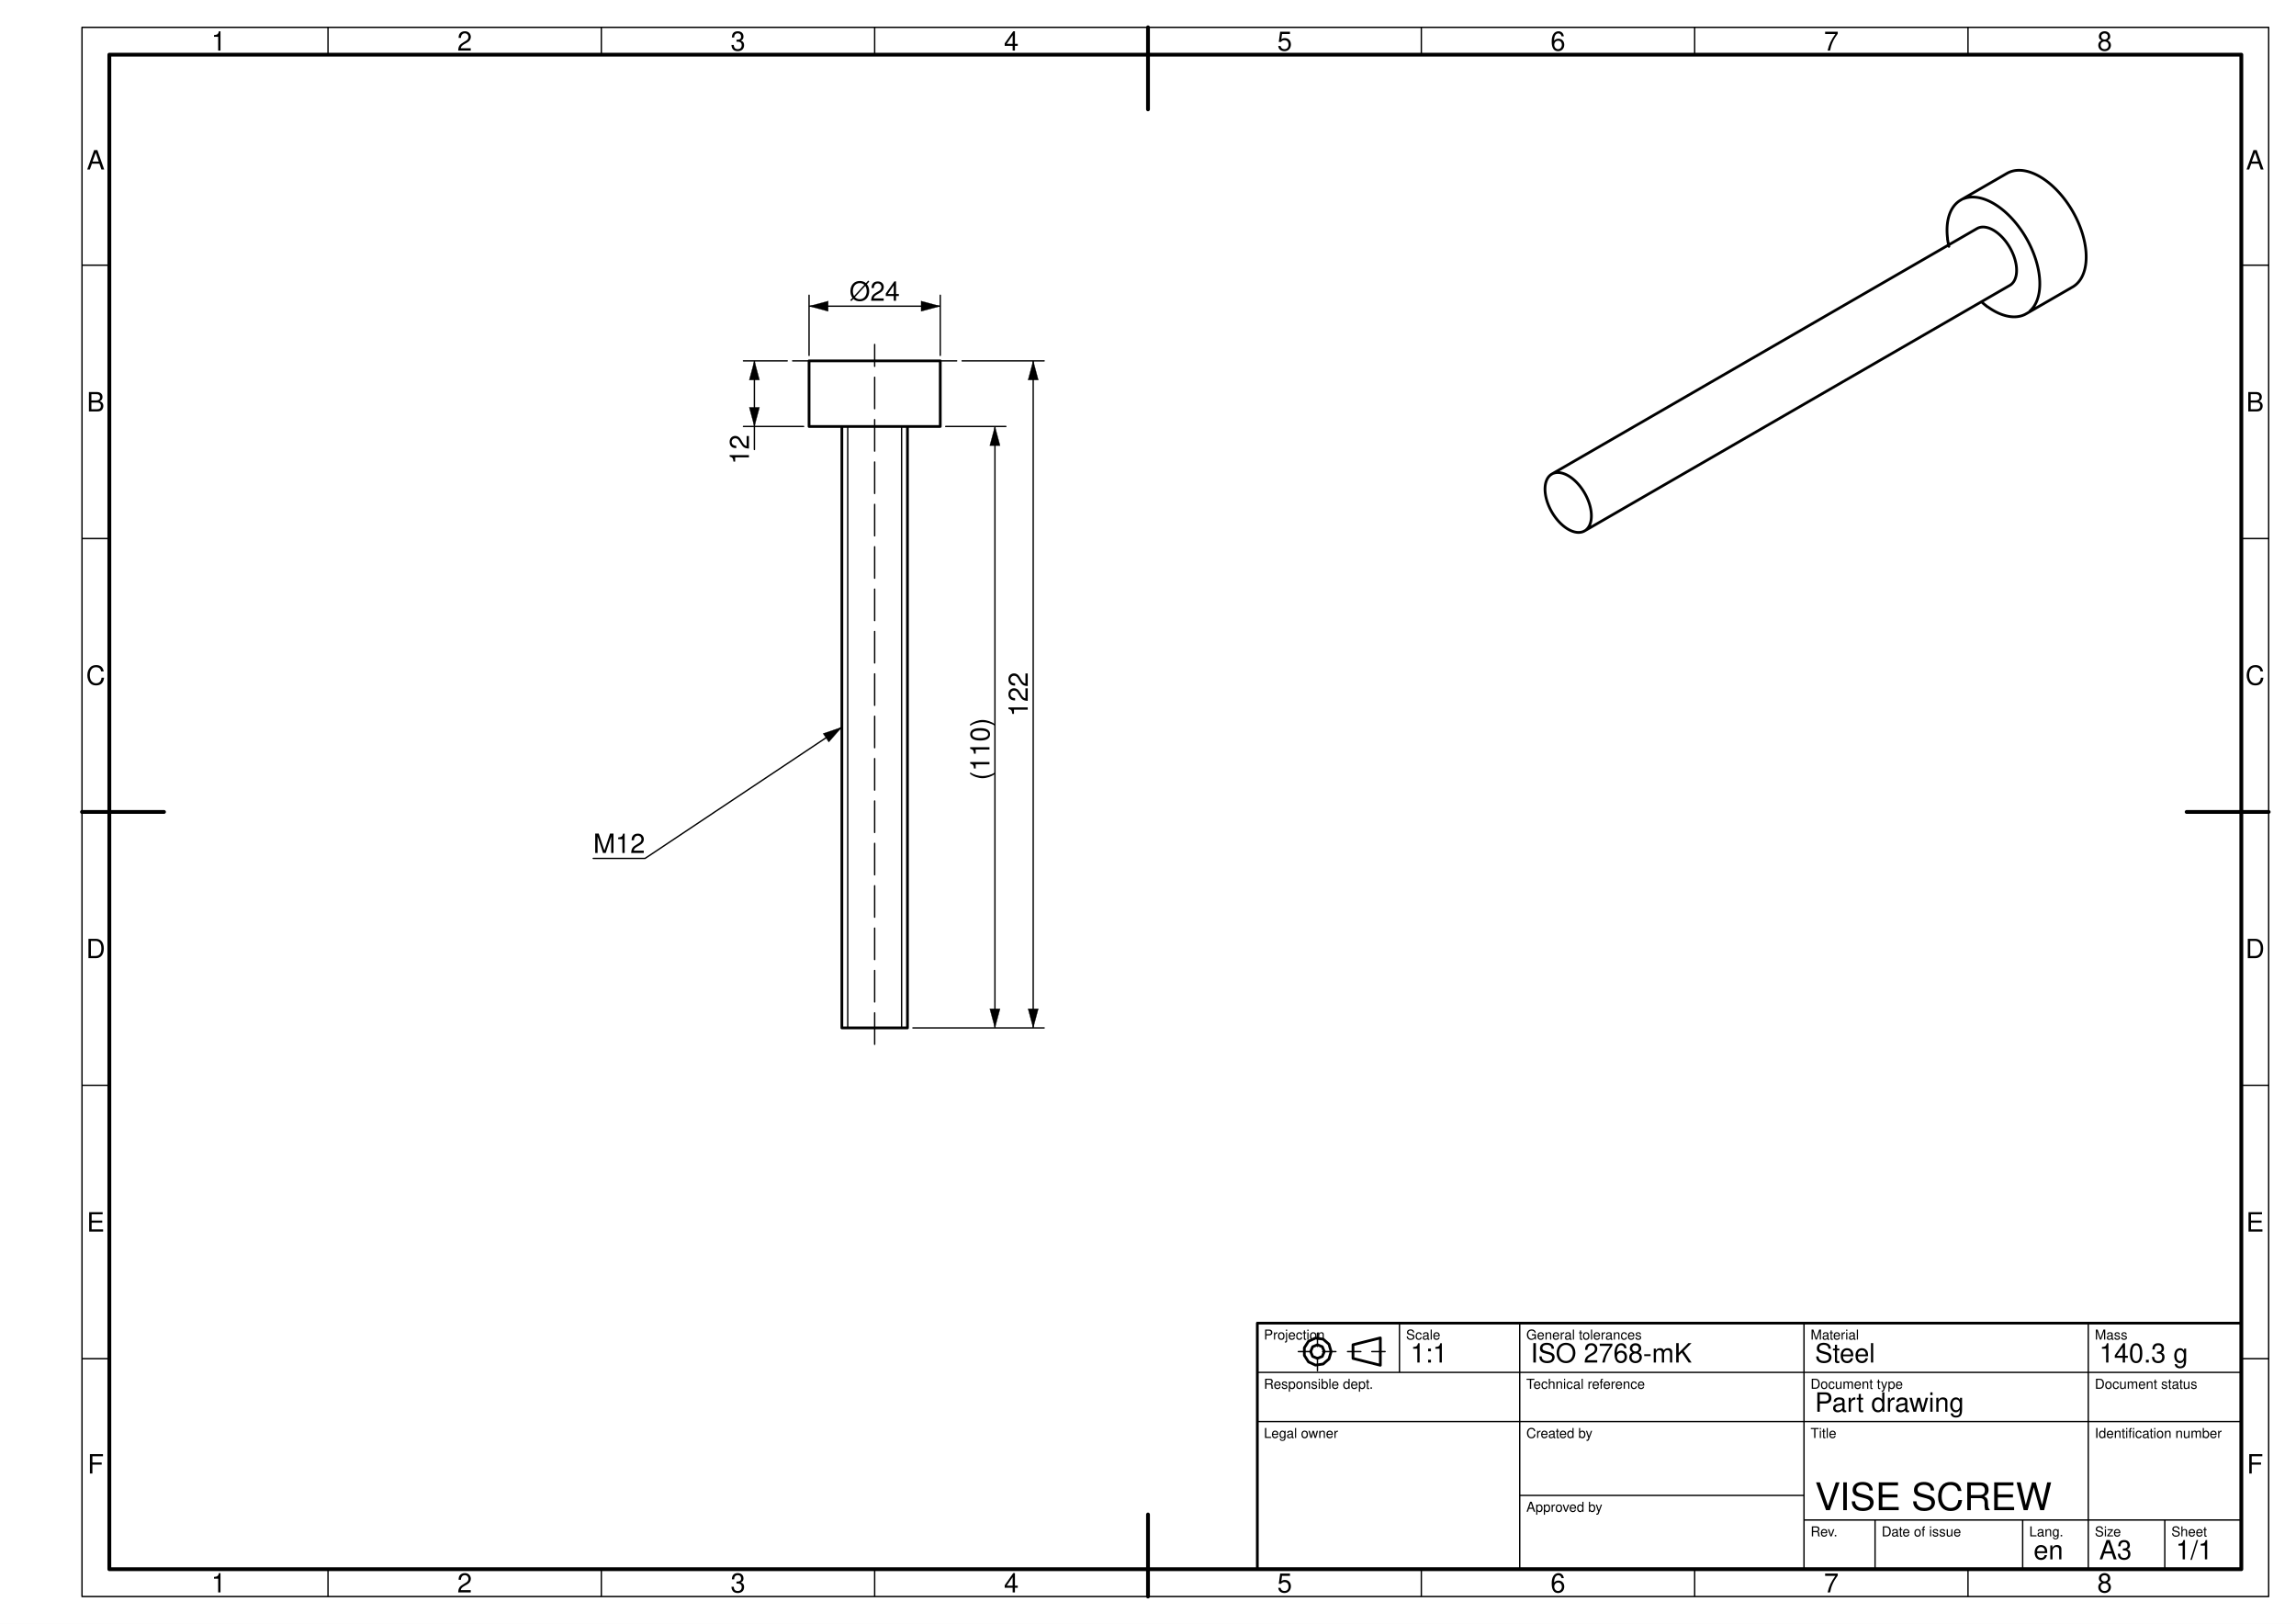
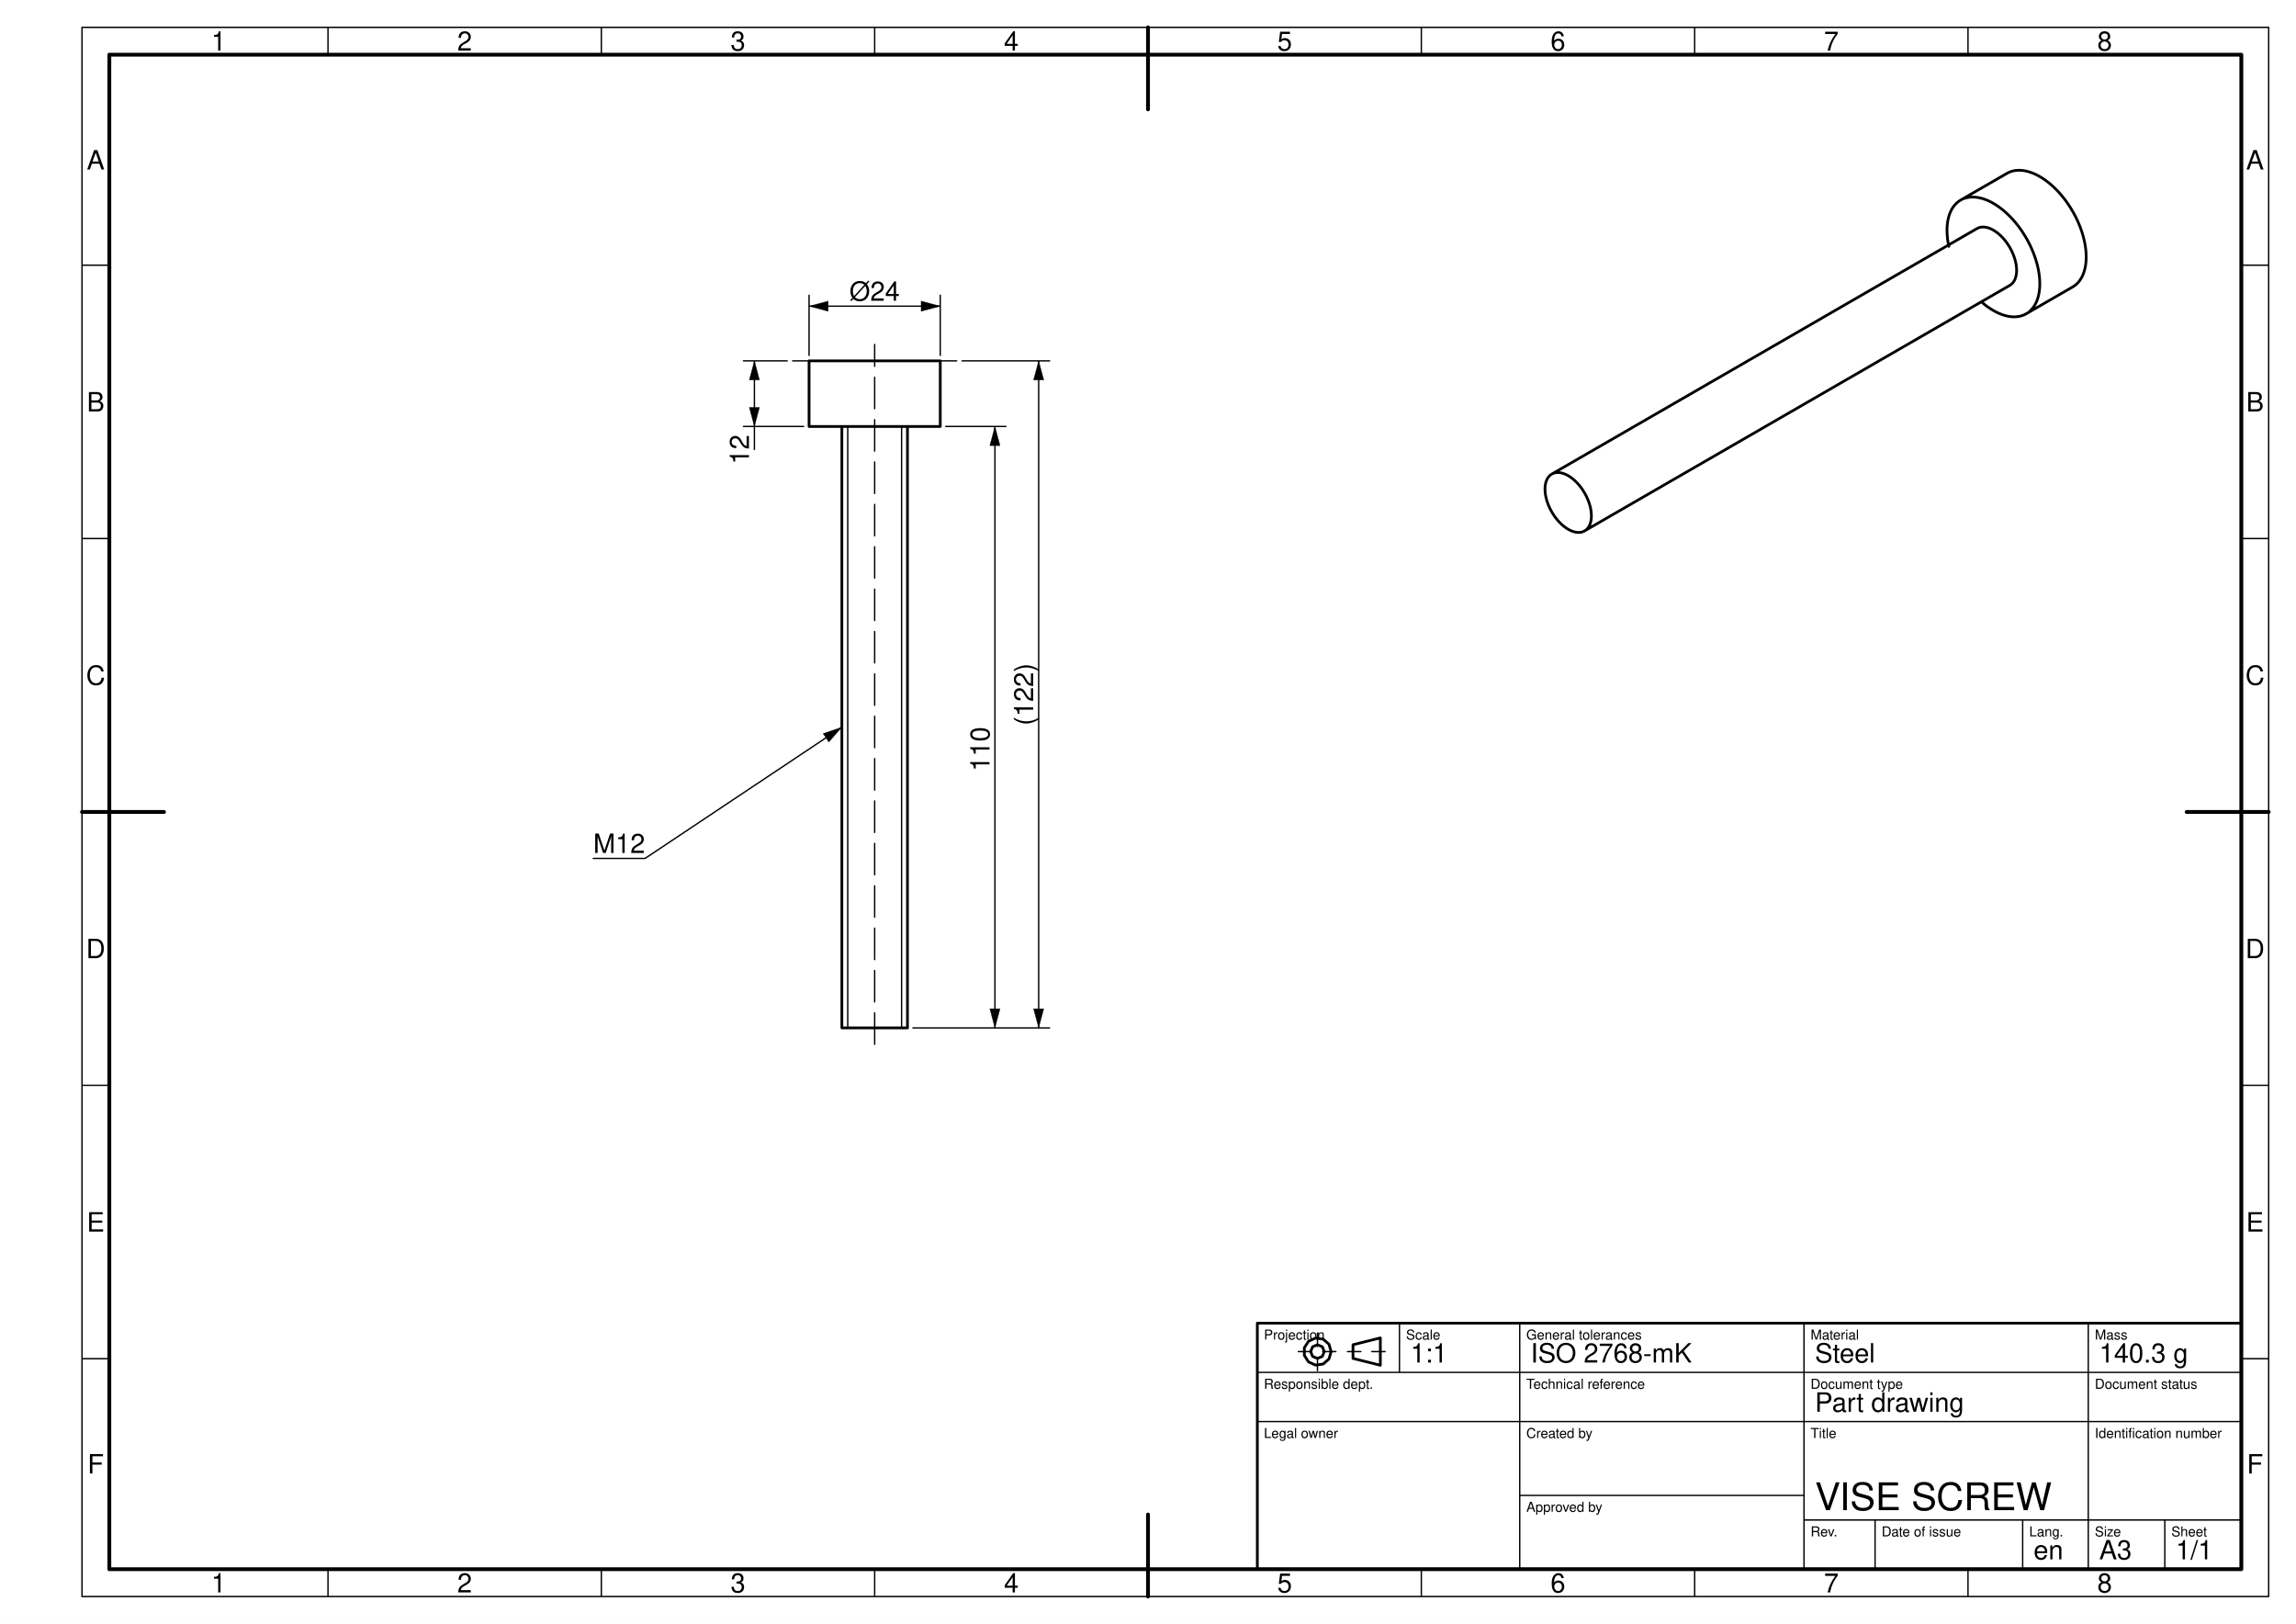
<svg xmlns="http://www.w3.org/2000/svg" width="420mm" height="297mm" viewBox="0 0 420 297">
  <rect width="420" height="297" fill="white" />
-   <path d="M182.000 78.000L181.062 81.500L182.938 81.500Z" fill="rgb(0,0,0)" stroke="rgb(0,0,0)" stroke-width="0.05" />
-   <path d="M182.000 188.000L182.938 184.500L181.062 184.500Z" fill="rgb(0,0,0)" stroke="rgb(0,0,0)" stroke-width="0.05" />
  <path d="M147.999 56.000L151.499 56.938L151.499 55.062Z" fill="rgb(0,0,0)" stroke="rgb(0,0,0)" stroke-width="0.05" />
  <path d="M171.999 56.000L168.499 55.062L168.499 56.938Z" fill="rgb(0,0,0)" stroke="rgb(0,0,0)" stroke-width="0.05" />
  <path d="M138.000 66.000L137.062 69.500L138.938 69.500Z" fill="rgb(0,0,0)" stroke="rgb(0,0,0)" stroke-width="0.05" />
  <path d="M138.000 78.000L138.938 74.500L137.062 74.500Z" fill="rgb(0,0,0)" stroke="rgb(0,0,0)" stroke-width="0.05" />
-   <path d="M188.999 66.000L188.061 69.500L189.937 69.500Z" fill="rgb(0,0,0)" stroke="rgb(0,0,0)" stroke-width="0.05" />
-   <path d="M188.999 188.000L189.937 184.500L188.061 184.500Z" fill="rgb(0,0,0)" stroke="rgb(0,0,0)" stroke-width="0.05" />
+   <path d="M182.000 78.000L181.062 81.500L182.938 81.500Z" fill="rgb(0,0,0)" stroke="rgb(0,0,0)" stroke-width="0.05" />
+   <path d="M182.000 188.000L182.938 184.500L181.062 184.500Z" fill="rgb(0,0,0)" stroke="rgb(0,0,0)" stroke-width="0.05" />
+   <path d="M190.000 66.000L189.062 69.500L190.938 69.500Z" fill="rgb(0,0,0)" stroke="rgb(0,0,0)" stroke-width="0.05" />
+   <path d="M190.000 188.000L190.938 184.500L189.062 184.500Z" fill="rgb(0,0,0)" stroke="rgb(0,0,0)" stroke-width="0.05" />
  <path d="M153.999 133.000L150.567 134.161L151.607 135.722Z" fill="rgb(0,0,0)" stroke="rgb(0,0,0)" stroke-width="0.05" />
-   <path d="M15.000 292.000L415.000 292.000L415.000 5.000L15.000 5.000L15.000 292.000M60.000 10.000L60.000 5.000M60.000 287.000L60.000 292.000M110.000 10.000L110.000 5.000M110.000 287.000L110.000 292.000M160.000 10.000L160.000 5.000M160.000 287.000L160.000 292.000M210.000 10.000L210.000 5.000M210.000 287.000L210.000 292.000M260.000 10.000L260.000 5.000M260.000 287.000L260.000 292.000M310.000 10.000L310.000 5.000M310.000 287.000L310.000 292.000M360.000 10.000L360.000 5.000M360.000 287.000L360.000 292.000M410.000 248.500L415.000 248.500M20.000 248.500L15.000 248.500M410.000 198.500L415.000 198.500M20.000 198.500L15.000 198.500M410.000 148.500L415.000 148.500M20.000 148.500L15.000 148.500M410.000 98.500L415.000 98.500M20.000 98.500L15.000 98.500M410.000 48.500L415.000 48.500M20.000 48.500L15.000 48.500M410.000 260.000L382.000 260.000L330.000 260.000L278.000 260.000L278.000 287.000L278.000 273.500L278.000 260.000L278.000 251.000L230.000 251.000L256.000 251.000L278.000 251.000L330.000 251.000L382.000 251.000L410.000 251.000L410.000 260.000L410.000 278.000L410.000 287.000L396.000 287.000L382.000 287.000L370.000 287.000L343.000 287.000L330.000 287.000L278.000 287.000L230.000 287.000L230.000 260.000L230.000 251.000L230.000 242.000L256.000 242.000L278.000 242.000L330.000 242.000L382.000 242.000L410.000 242.000L410.000 251.000M256.000 251.000L256.000 242.000M278.000 251.000L278.000 242.000M330.000 260.000L330.000 273.500L330.000 287.000L330.000 278.000L330.000 260.000L330.000 251.000L330.000 242.000M382.000 287.000L382.000 278.000L382.000 260.000L382.000 251.000L382.000 242.000M230.000 260.000L278.000 260.000M278.000 273.500L330.000 273.500M330.000 278.000L382.000 278.000L396.000 278.000L410.000 278.000L382.000 278.000L370.000 278.000L343.000 278.000L330.000 278.000M343.000 287.000L343.000 278.000M370.000 287.000L370.000 278.000M396.000 287.000L396.000 278.000M155.073 78.000L155.073 188.000M164.926 78.000L164.926 188.000M172.999 78.000L184.000 78.000M190.999 188.000L166.999 188.000L184.000 188.000M182.000 78.000L182.000 188.000M171.999 65.000L171.999 54.000M147.999 65.000L147.999 54.000M147.999 56.000L171.999 56.000M144.001 66.000L136.000 66.000M147.001 78.000L136.000 78.000M138.000 66.000L138.000 82.210M175.999 66.000L190.999 66.000M188.999 66.000L188.999 188.000M153.999 133.000L118.000 157.000L108.519 157.000" fill="none" stroke="black" stroke-width="0.25" stroke-linecap="round" stroke-linejoin="round" />
+   <path d="M15.000 292.000L415.000 292.000L415.000 5.000L15.000 5.000L15.000 292.000M60.000 10.000L60.000 5.000M60.000 287.000L60.000 292.000M110.000 10.000L110.000 5.000M110.000 287.000L110.000 292.000M160.000 10.000L160.000 5.000M160.000 287.000L160.000 292.000M210.000 10.000L210.000 5.000M210.000 287.000L210.000 292.000M260.000 10.000L260.000 5.000M260.000 287.000L260.000 292.000M310.000 10.000L310.000 5.000M310.000 287.000L310.000 292.000M360.000 10.000L360.000 5.000M360.000 287.000L360.000 292.000M410.000 248.500L415.000 248.500M20.000 248.500L15.000 248.500M410.000 198.500L415.000 198.500M20.000 198.500L15.000 198.500M410.000 148.500L415.000 148.500M20.000 148.500L15.000 148.500M410.000 98.500L415.000 98.500M20.000 98.500L15.000 98.500M410.000 48.500L415.000 48.500M20.000 48.500L15.000 48.500M410.000 260.000L382.000 260.000L330.000 260.000L278.000 260.000L278.000 287.000L278.000 273.500L278.000 260.000L278.000 251.000L230.000 251.000L256.000 251.000L278.000 251.000L330.000 251.000L382.000 251.000L410.000 251.000L410.000 260.000L410.000 278.000L410.000 287.000L396.000 287.000L382.000 287.000L370.000 287.000L343.000 287.000L330.000 287.000L278.000 287.000L230.000 287.000L230.000 260.000L230.000 251.000L230.000 242.000L256.000 242.000L278.000 242.000L330.000 242.000L382.000 242.000L410.000 242.000L410.000 251.000M256.000 251.000L256.000 242.000M278.000 251.000L278.000 242.000M330.000 260.000L330.000 273.500L330.000 287.000L330.000 278.000L330.000 260.000L330.000 251.000L330.000 242.000M382.000 287.000L382.000 278.000L382.000 260.000L382.000 251.000L382.000 242.000M230.000 260.000L278.000 260.000M278.000 273.500L330.000 273.500M330.000 278.000L382.000 278.000L396.000 278.000L410.000 278.000L382.000 278.000L370.000 278.000L343.000 278.000L330.000 278.000M343.000 287.000L343.000 278.000M370.000 287.000L370.000 278.000M396.000 287.000L396.000 278.000M155.073 78.000L155.073 188.000M164.926 78.000L164.926 188.000M171.999 65.000L171.999 54.000M147.999 65.000L147.999 54.000M147.999 56.000L171.999 56.000M144.001 66.000L136.000 66.000M147.001 78.000L136.000 78.000M138.000 66.000L138.000 82.210M172.999 78.000L184.000 78.000M192.000 188.000L166.999 188.000L184.000 188.000M182.000 78.000L182.000 188.000M175.999 66.000L192.000 66.000M190.000 66.000L190.000 188.000M153.999 133.000L118.000 157.000L108.519 157.000" fill="none" stroke="black" stroke-width="0.25" stroke-linecap="round" stroke-linejoin="round" />
  <path d="M246.500 247.200L253.500 247.200" fill="none" stroke="black" stroke-width="0.25" stroke-linecap="round" stroke-linejoin="round" stroke-dasharray="2.438 1 0 1" />
  <path d="M237.500 247.200L244.500 247.200" fill="none" stroke="black" stroke-width="0.25" stroke-linecap="round" stroke-linejoin="round" stroke-dasharray="2.438 1 0 1" />
  <path d="M241.000 250.700L241.000 243.700" fill="none" stroke="black" stroke-width="0.25" stroke-linecap="round" stroke-linejoin="round" stroke-dasharray="2.438 1 0 1" />
  <path d="M159.999 191.000L159.999 63.000" fill="none" stroke="black" stroke-width="0.25" stroke-linecap="round" stroke-linejoin="round" stroke-dasharray="5.75 1 0 1" />
  <path d="M174.999 66.000L145.001 66.000" fill="none" stroke="black" stroke-width="0.25" stroke-linecap="round" stroke-linejoin="round" stroke-dasharray="4.45 1 0 1" />
  <path d="M247.500 248.450L252.500 249.700L252.500 244.700L247.500 245.950L247.500 248.450M243.500 247.200L243.103 245.848L242.039 244.926L240.644 244.725L239.363 245.311L238.601 246.496L238.601 247.904L239.363 249.089L240.644 249.675L242.039 249.474L243.103 248.552L243.500 247.200M242.250 247.200L241.884 246.316L241.000 245.950L240.116 246.316L239.750 247.200L240.116 248.084L241.000 248.450L241.884 248.084L242.250 247.200M230.000 287.000L410.000 287.000L410.000 242.000L230.000 242.000L230.000 287.000M154.000 188.000L165.999 188.000L165.999 78.000L171.999 78.000L171.999 66.000L148.001 66.000M153.999 78.000L153.999 133.000L153.999 188.000M165.999 78.000L154.000 78.000L148.001 78.000M147.999 66.000L147.999 72.000L147.999 78.000M155.073 78.000L164.926 78.000M155.073 188.000L164.926 188.000M367.648 52.192L289.866 97.099M361.648 41.799L313.034 69.866L283.866 86.707M379.133 52.489L370.648 57.388M367.133 31.704L361.830 34.766L358.648 36.603M378.933 52.597L379.161 52.473L379.380 52.334L379.591 52.181L379.792 52.014L379.983 51.834L380.164 51.641L380.335 51.435L380.496 51.217L380.646 50.989L380.785 50.749L380.913 50.500L381.029 50.242L381.135 49.975L381.230 49.700L381.315 49.418L381.388 49.130L381.451 48.836L381.503 48.537L381.545 48.235L381.578 47.928L381.600 47.619L381.614 47.308L381.618 46.996L381.614 46.678L381.600 46.351L381.578 46.016L381.545 45.672L381.503 45.321L381.451 44.962L381.388 44.595L381.315 44.222L381.230 43.843L381.135 43.459L381.029 43.069L380.913 42.676L380.785 42.279L380.646 41.879L380.496 41.478L380.335 41.075L380.164 40.672L379.983 40.269L379.792 39.868L379.591 39.469L379.380 39.073L379.161 38.681L378.933 38.294L378.697 37.912L378.454 37.537L378.204 37.169L377.948 36.808L377.685 36.456L377.418 36.114L377.146 35.781L376.870 35.458L376.591 35.146L376.309 34.845L376.026 34.556L375.740 34.278L375.454 34.013L375.168 33.759L374.882 33.519L374.597 33.291L374.313 33.075L374.031 32.872L373.752 32.682L373.475 32.504L373.201 32.338L372.929 32.183L372.653 32.037L372.375 31.900L372.094 31.772L371.811 31.655L371.527 31.548L371.241 31.453L370.955 31.369L370.668 31.298L370.383 31.240L370.098 31.195L369.815 31.163L369.535 31.146L369.257 31.143L368.983 31.154L368.714 31.181L368.449 31.222L368.189 31.279L367.936 31.351L367.689 31.438L367.450 31.540L367.218 31.657L366.994 31.788M371.306 56.913L371.498 56.733L371.679 56.540L371.850 56.334L372.011 56.116L372.160 55.888L372.299 55.648L372.427 55.399L372.544 55.141L372.650 54.874L372.745 54.599L372.829 54.317L372.903 54.029L372.965 53.735L373.018 53.436L373.060 53.134L373.092 52.827L373.115 52.518L373.129 52.207L373.133 51.894L373.129 51.577L373.115 51.250L373.092 50.915L373.060 50.571L373.018 50.220L372.965 49.861L372.903 49.494L372.829 49.121L372.745 48.742L372.650 48.358L372.544 47.968L372.427 47.575L372.299 47.178L372.160 46.778L372.011 46.377L371.850 45.974L371.679 45.571L371.498 45.168L371.306 44.767L371.105 44.368L370.895 43.972L370.676 43.580L370.448 43.193L370.212 42.811L369.969 42.436L369.719 42.068L369.462 41.707L369.200 41.355L368.933 41.013L368.661 40.680L368.385 40.357L368.106 40.045L367.824 39.744L367.540 39.455L367.255 39.177L366.969 38.912L366.683 38.658L366.397 38.418L366.112 38.190L365.828 37.974L365.546 37.771L365.266 37.581L364.989 37.403L364.716 37.237L364.443 37.082L364.168 36.936L363.890 36.799L363.609 36.671L363.326 36.554L363.041 36.447L362.756 36.352L362.469 36.268L362.183 36.197L361.897 36.139L361.613 36.094L361.330 36.062L361.050 36.045L360.772 36.042L360.498 36.053L360.228 36.080L359.963 36.121L359.704 36.178L359.451 36.250L359.204 36.337M358.733 36.556L358.509 36.687L358.294 36.833L358.088 36.993L357.892 37.167L357.706 37.353L357.529 37.553L357.364 37.764L357.209 37.988L357.064 38.222L356.931 38.466L356.808 38.720L356.697 38.983L356.596 39.254L356.507 39.532L356.428 39.817L356.360 40.108L356.302 40.405L356.255 40.706L356.218 41.010L356.190 41.318L356.172 41.628L356.163 41.940L356.163 42.254L356.172 42.576L356.190 42.907L356.218 43.247L356.255 43.595L356.250 43.777L356.302 43.950L356.313 44.135L356.360 44.313L356.384 44.500L356.428 44.682L356.464 44.871L356.507 45.059M362.469 55.208L362.610 55.334L362.756 55.454L362.891 55.581L363.041 55.689L363.170 55.817L363.326 55.911L363.446 56.042L363.609 56.120L363.890 56.317L364.168 56.501L364.443 56.673L364.716 56.832L364.989 56.983L365.266 57.125L365.546 57.257L365.828 57.380L366.112 57.492L366.397 57.593L366.683 57.682L366.969 57.760L367.255 57.825L367.540 57.877L367.824 57.915L368.106 57.939L368.385 57.950L368.661 57.945L368.933 57.926L369.200 57.892L369.462 57.843L369.719 57.779L369.969 57.700L370.212 57.605L370.448 57.496L370.676 57.371M283.908 86.683L283.797 86.749L283.689 86.822L283.586 86.902L283.488 86.988L283.395 87.082L283.307 87.181L283.224 87.287L283.146 87.399L283.074 87.516L283.007 87.638L282.946 87.765L282.891 87.896L282.840 88.032L282.796 88.171L282.756 88.314L282.722 88.459L282.693 88.607L282.670 88.758L282.651 88.910L282.637 89.064L282.628 89.219L282.624 89.375L282.624 89.532L282.628 89.693L282.637 89.859L282.651 90.029L282.670 90.202L282.693 90.380L282.722 90.561L282.756 90.746L282.796 90.934L282.840 91.125L282.891 91.319L282.946 91.515L283.007 91.712L283.074 91.911L283.146 92.112L283.224 92.313L283.307 92.514L283.395 92.716L283.488 92.917L283.586 93.117L283.689 93.316L283.797 93.513L283.908 93.708L284.024 93.900L284.144 94.089L284.267 94.275L284.394 94.457L284.524 94.635L284.656 94.809L284.791 94.978L284.928 95.142L285.067 95.301L285.207 95.454L285.349 95.602L285.491 95.743L285.634 95.879L285.777 96.009L285.920 96.132L286.063 96.250L286.205 96.360L286.346 96.465L286.487 96.563L286.626 96.655L286.764 96.741L286.900 96.821L287.037 96.896L287.175 96.967L287.315 97.034L287.456 97.095L287.598 97.151L287.740 97.202L287.883 97.246L288.027 97.285L288.170 97.317L288.312 97.343L288.454 97.363L288.595 97.375L288.735 97.380L288.873 97.378L289.008 97.368L289.142 97.351L289.273 97.327L289.402 97.295L289.527 97.255L289.648 97.208L289.766 97.153L289.880 97.091M290.195 96.862L290.291 96.771L290.382 96.675L290.467 96.572L290.547 96.463L290.622 96.349L290.692 96.229L290.756 96.105L290.814 95.975L290.867 95.842L290.915 95.705L290.957 95.564L290.993 95.419L291.025 95.273L291.051 95.123L291.072 94.972L291.088 94.819L291.100 94.664L291.106 94.509L291.109 94.352L291.106 94.193L291.100 94.030L291.088 93.863L291.072 93.691L291.051 93.515L291.025 93.335L290.993 93.152L290.957 92.966L290.915 92.776L290.867 92.584L290.814 92.389L290.756 92.193L290.692 91.994L290.622 91.794L290.547 91.593L290.467 91.392L290.382 91.190L290.291 90.989L290.195 90.789L290.095 90.589L289.990 90.391L289.880 90.195L289.766 90.002L289.648 89.811L289.527 89.623L289.402 89.439L289.273 89.259L289.142 89.083L289.008 88.911L288.873 88.745L288.735 88.584L288.595 88.427L288.454 88.277L288.312 88.132L288.170 87.994L288.027 87.861L287.883 87.734L287.740 87.614L287.598 87.500L287.456 87.392L287.315 87.291L287.175 87.195L287.037 87.106L286.900 87.024L286.764 86.946L286.626 86.873L286.487 86.805L286.346 86.741L286.205 86.682L286.063 86.629L285.920 86.581L285.777 86.539L285.634 86.504L285.491 86.474L285.349 86.452L285.207 86.436L285.067 86.427L284.928 86.426L284.791 86.432L284.656 86.445L284.524 86.466L284.394 86.494L284.267 86.530L284.144 86.573M367.548 52.246L367.662 52.184L367.771 52.114L367.877 52.038L367.977 51.954L368.073 51.864L368.163 51.768L368.249 51.665L368.329 51.556L368.404 51.442L368.473 51.322L368.537 51.197L368.596 51.068L368.649 50.935L368.696 50.797L368.738 50.656L368.775 50.512L368.807 50.365L368.833 50.216L368.854 50.065L368.870 49.911L368.881 49.757L368.888 49.601L368.890 49.445L368.888 49.286L368.881 49.123L368.870 48.955L368.854 48.783L368.833 48.608L368.807 48.428L368.775 48.245L368.738 48.058L368.696 47.869L368.649 47.677L368.596 47.482L368.537 47.285L368.473 47.087L368.404 46.887L368.329 46.686L368.249 46.485L368.163 46.283L368.073 46.082L367.977 45.881L367.877 45.682L367.771 45.484L367.662 45.288L367.548 45.094L367.430 44.903L367.308 44.716L367.183 44.532L367.055 44.351L366.924 44.175L366.790 44.004L366.654 43.838L366.516 43.676L366.377 43.520L366.236 43.370L366.094 43.225L365.951 43.086L365.808 42.954L365.665 42.827L365.522 42.707L365.380 42.593L365.238 42.485L365.097 42.383L364.957 42.288L364.819 42.199L364.682 42.116L364.545 42.039L364.408 41.966L364.269 41.897L364.128 41.833L363.987 41.775L363.845 41.721L363.702 41.674L363.559 41.632L363.415 41.596L363.273 41.567L363.130 41.545L362.989 41.529L362.849 41.520L362.710 41.519L362.573 41.524L362.438 41.538L362.306 41.558L362.176 41.587L362.049 41.623L361.926 41.666L361.806 41.717L361.690 41.776L361.578 41.841" fill="none" stroke="black" stroke-width="0.5" stroke-linecap="round" stroke-linejoin="round" />
  <path d="M20.000 287.000L410.000 287.000L410.000 10.000L20.000 10.000L20.000 287.000M210.000 292.000L210.000 277.000M210.000 5.000L210.000 20.000M15.000 148.500L30.000 148.500M415.000 148.500L400.000 148.500" fill="none" stroke="black" stroke-width="0.7" stroke-linecap="round" stroke-linejoin="round" />
  <text transform="translate(40.000 7.500) rotate(-0.000) translate(0 1.750)" font-family="Helvetica, Arial, sans-serif" font-size="4.875" text-anchor="middle">1</text>
  <text transform="translate(40.000 289.500) rotate(-0.000) translate(0 1.750)" font-family="Helvetica, Arial, sans-serif" font-size="4.875" text-anchor="middle">1</text>
  <text transform="translate(85.000 7.500) rotate(-0.000) translate(0 1.750)" font-family="Helvetica, Arial, sans-serif" font-size="4.875" text-anchor="middle">2</text>
  <text transform="translate(85.000 289.500) rotate(-0.000) translate(0 1.750)" font-family="Helvetica, Arial, sans-serif" font-size="4.875" text-anchor="middle">2</text>
  <text transform="translate(135.000 7.500) rotate(-0.000) translate(0 1.750)" font-family="Helvetica, Arial, sans-serif" font-size="4.875" text-anchor="middle">3</text>
  <text transform="translate(135.000 289.500) rotate(-0.000) translate(0 1.750)" font-family="Helvetica, Arial, sans-serif" font-size="4.875" text-anchor="middle">3</text>
  <text transform="translate(185.000 7.500) rotate(-0.000) translate(0 1.750)" font-family="Helvetica, Arial, sans-serif" font-size="4.875" text-anchor="middle">4</text>
  <text transform="translate(185.000 289.500) rotate(-0.000) translate(0 1.750)" font-family="Helvetica, Arial, sans-serif" font-size="4.875" text-anchor="middle">4</text>
  <text transform="translate(235.000 7.500) rotate(-0.000) translate(0 1.750)" font-family="Helvetica, Arial, sans-serif" font-size="4.875" text-anchor="middle">5</text>
  <text transform="translate(235.000 289.500) rotate(-0.000) translate(0 1.750)" font-family="Helvetica, Arial, sans-serif" font-size="4.875" text-anchor="middle">5</text>
  <text transform="translate(285.000 7.500) rotate(-0.000) translate(0 1.750)" font-family="Helvetica, Arial, sans-serif" font-size="4.875" text-anchor="middle">6</text>
  <text transform="translate(285.000 289.500) rotate(-0.000) translate(0 1.750)" font-family="Helvetica, Arial, sans-serif" font-size="4.875" text-anchor="middle">6</text>
  <text transform="translate(335.000 7.500) rotate(-0.000) translate(0 1.750)" font-family="Helvetica, Arial, sans-serif" font-size="4.875" text-anchor="middle">7</text>
  <text transform="translate(335.000 289.500) rotate(-0.000) translate(0 1.750)" font-family="Helvetica, Arial, sans-serif" font-size="4.875" text-anchor="middle">7</text>
  <text transform="translate(385.000 7.500) rotate(-0.000) translate(0 1.750)" font-family="Helvetica, Arial, sans-serif" font-size="4.875" text-anchor="middle">8</text>
  <text transform="translate(385.000 289.500) rotate(-0.000) translate(0 1.750)" font-family="Helvetica, Arial, sans-serif" font-size="4.875" text-anchor="middle">8</text>
  <text transform="translate(412.500 267.750) rotate(-0.000) translate(0 1.750)" font-family="Helvetica, Arial, sans-serif" font-size="4.875" text-anchor="middle">F</text>
  <text transform="translate(17.500 267.750) rotate(-0.000) translate(0 1.750)" font-family="Helvetica, Arial, sans-serif" font-size="4.875" text-anchor="middle">F</text>
  <text transform="translate(412.500 223.500) rotate(-0.000) translate(0 1.750)" font-family="Helvetica, Arial, sans-serif" font-size="4.875" text-anchor="middle">E</text>
  <text transform="translate(17.500 223.500) rotate(-0.000) translate(0 1.750)" font-family="Helvetica, Arial, sans-serif" font-size="4.875" text-anchor="middle">E</text>
  <text transform="translate(412.500 173.500) rotate(-0.000) translate(0 1.750)" font-family="Helvetica, Arial, sans-serif" font-size="4.875" text-anchor="middle">D</text>
  <text transform="translate(17.500 173.500) rotate(-0.000) translate(0 1.750)" font-family="Helvetica, Arial, sans-serif" font-size="4.875" text-anchor="middle">D</text>
  <text transform="translate(412.500 123.500) rotate(-0.000) translate(0 1.750)" font-family="Helvetica, Arial, sans-serif" font-size="4.875" text-anchor="middle">C</text>
  <text transform="translate(17.500 123.500) rotate(-0.000) translate(0 1.750)" font-family="Helvetica, Arial, sans-serif" font-size="4.875" text-anchor="middle">C</text>
  <text transform="translate(412.500 73.500) rotate(-0.000) translate(0 1.750)" font-family="Helvetica, Arial, sans-serif" font-size="4.875" text-anchor="middle">B</text>
  <text transform="translate(17.500 73.500) rotate(-0.000) translate(0 1.750)" font-family="Helvetica, Arial, sans-serif" font-size="4.875" text-anchor="middle">B</text>
  <text transform="translate(412.500 29.250) rotate(-0.000) translate(0 1.750)" font-family="Helvetica, Arial, sans-serif" font-size="4.875" text-anchor="middle">A</text>
  <text transform="translate(17.500 29.250) rotate(-0.000) translate(0 1.750)" font-family="Helvetica, Arial, sans-serif" font-size="4.875" text-anchor="middle">A</text>
  <text transform="translate(231.200 243.200) rotate(-0.000) translate(0 1.800)" font-family="Helvetica, Arial, sans-serif" font-size="2.507" text-anchor="start">Projection</text>
  <text transform="translate(257.200 243.200) rotate(-0.000) translate(0 1.800)" font-family="Helvetica, Arial, sans-serif" font-size="2.507" text-anchor="start">Scale</text>
  <text transform="translate(258.000 249.200) rotate(-0.000) translate(0 0.000)" font-family="Helvetica, Arial, sans-serif" font-size="4.875" text-anchor="start">1:1</text>
  <text transform="translate(279.200 243.200) rotate(-0.000) translate(0 1.800)" font-family="Helvetica, Arial, sans-serif" font-size="2.507" text-anchor="start">General tolerances</text>
  <text transform="translate(280.000 249.200) rotate(-0.000) translate(0 0.000)" font-family="Helvetica, Arial, sans-serif" font-size="4.875" text-anchor="start">ISO 2768-mK</text>
  <text transform="translate(331.200 243.200) rotate(-0.000) translate(0 1.800)" font-family="Helvetica, Arial, sans-serif" font-size="2.507" text-anchor="start">Material</text>
  <text transform="translate(332.000 249.200) rotate(-0.000) translate(0 0.000)" font-family="Helvetica, Arial, sans-serif" font-size="4.875" text-anchor="start">Steel</text>
  <text transform="translate(383.200 243.200) rotate(-0.000) translate(0 1.800)" font-family="Helvetica, Arial, sans-serif" font-size="2.507" text-anchor="start">Mass</text>
  <text transform="translate(384.000 249.200) rotate(-0.000) translate(0 0.000)" font-family="Helvetica, Arial, sans-serif" font-size="4.875" text-anchor="start">140.3 g</text>
  <text transform="translate(231.200 252.200) rotate(-0.000) translate(0 1.800)" font-family="Helvetica, Arial, sans-serif" font-size="2.507" text-anchor="start">Responsible dept.</text>
  <text transform="translate(279.200 252.200) rotate(-0.000) translate(0 1.800)" font-family="Helvetica, Arial, sans-serif" font-size="2.507" text-anchor="start">Technical reference</text>
  <text transform="translate(331.200 252.200) rotate(-0.000) translate(0 1.800)" font-family="Helvetica, Arial, sans-serif" font-size="2.507" text-anchor="start">Document type</text>
  <text transform="translate(332.000 258.200) rotate(-0.000) translate(0 0.000)" font-family="Helvetica, Arial, sans-serif" font-size="4.875" text-anchor="start">Part drawing</text>
  <text transform="translate(383.200 252.200) rotate(-0.000) translate(0 1.800)" font-family="Helvetica, Arial, sans-serif" font-size="2.507" text-anchor="start">Document status</text>
  <text transform="translate(231.200 261.200) rotate(-0.000) translate(0 1.800)" font-family="Helvetica, Arial, sans-serif" font-size="2.507" text-anchor="start">Legal owner</text>
  <text transform="translate(279.200 261.200) rotate(-0.000) translate(0 1.800)" font-family="Helvetica, Arial, sans-serif" font-size="2.507" text-anchor="start">Created by</text>
  <text transform="translate(279.200 274.700) rotate(-0.000) translate(0 1.800)" font-family="Helvetica, Arial, sans-serif" font-size="2.507" text-anchor="start">Approved by</text>
  <text transform="translate(331.200 261.200) rotate(-0.000) translate(0 1.800)" font-family="Helvetica, Arial, sans-serif" font-size="2.507" text-anchor="start">Title</text>
  <text transform="translate(332.000 276.200) rotate(-0.000) translate(0 0.000)" font-family="Helvetica, Arial, sans-serif" font-size="6.964" text-anchor="start">VISE SCREW</text>
  <text transform="translate(383.200 261.200) rotate(-0.000) translate(0 1.800)" font-family="Helvetica, Arial, sans-serif" font-size="2.507" text-anchor="start">Identification number</text>
  <text transform="translate(331.200 279.200) rotate(-0.000) translate(0 1.800)" font-family="Helvetica, Arial, sans-serif" font-size="2.507" text-anchor="start">Rev.</text>
  <text transform="translate(344.200 279.200) rotate(-0.000) translate(0 1.800)" font-family="Helvetica, Arial, sans-serif" font-size="2.507" text-anchor="start">Date of issue</text>
  <text transform="translate(371.200 279.200) rotate(-0.000) translate(0 1.800)" font-family="Helvetica, Arial, sans-serif" font-size="2.507" text-anchor="start">Lang.</text>
  <text transform="translate(372.000 285.200) rotate(-0.000) translate(0 0.000)" font-family="Helvetica, Arial, sans-serif" font-size="4.875" text-anchor="start">en</text>
  <text transform="translate(383.200 279.200) rotate(-0.000) translate(0 1.800)" font-family="Helvetica, Arial, sans-serif" font-size="2.507" text-anchor="start">Size</text>
  <text transform="translate(384.000 285.200) rotate(-0.000) translate(0 0.000)" font-family="Helvetica, Arial, sans-serif" font-size="4.875" text-anchor="start">A3</text>
  <text transform="translate(397.200 279.200) rotate(-0.000) translate(0 1.800)" font-family="Helvetica, Arial, sans-serif" font-size="2.507" text-anchor="start">Sheet</text>
  <text transform="translate(398.000 285.200) rotate(-0.000) translate(0 0.000)" font-family="Helvetica, Arial, sans-serif" font-size="4.875" text-anchor="start">1/1</text>
-   <text transform="translate(181.000 137.000) rotate(-90.000) translate(0 0.000)" font-family="Helvetica, Arial, sans-serif" font-size="4.875" text-anchor="middle">(110)</text>
  <text transform="translate(159.999 55.000) rotate(-0.000) translate(0 0.000)" font-family="Helvetica, Arial, sans-serif" font-size="4.875" text-anchor="middle">Ø24</text>
  <text transform="translate(137.000 82.210) rotate(-90.000) translate(0 0.000)" font-family="Helvetica, Arial, sans-serif" font-size="4.875" text-anchor="middle">12</text>
-   <text transform="translate(187.999 127.000) rotate(-90.000) translate(0 0.000)" font-family="Helvetica, Arial, sans-serif" font-size="4.875" text-anchor="middle">122</text>
+   <text transform="translate(181.000 137.000) rotate(-90.000) translate(0 0.000)" font-family="Helvetica, Arial, sans-serif" font-size="4.875" text-anchor="middle">110</text>
+   <text transform="translate(189.000 127.000) rotate(-90.000) translate(0 0.000)" font-family="Helvetica, Arial, sans-serif" font-size="4.875" text-anchor="middle">(122)</text>
  <text transform="translate(108.519 156.000) rotate(-0.000) translate(0 0.000)" font-family="Helvetica, Arial, sans-serif" font-size="4.875" text-anchor="start">M12</text>
</svg>
